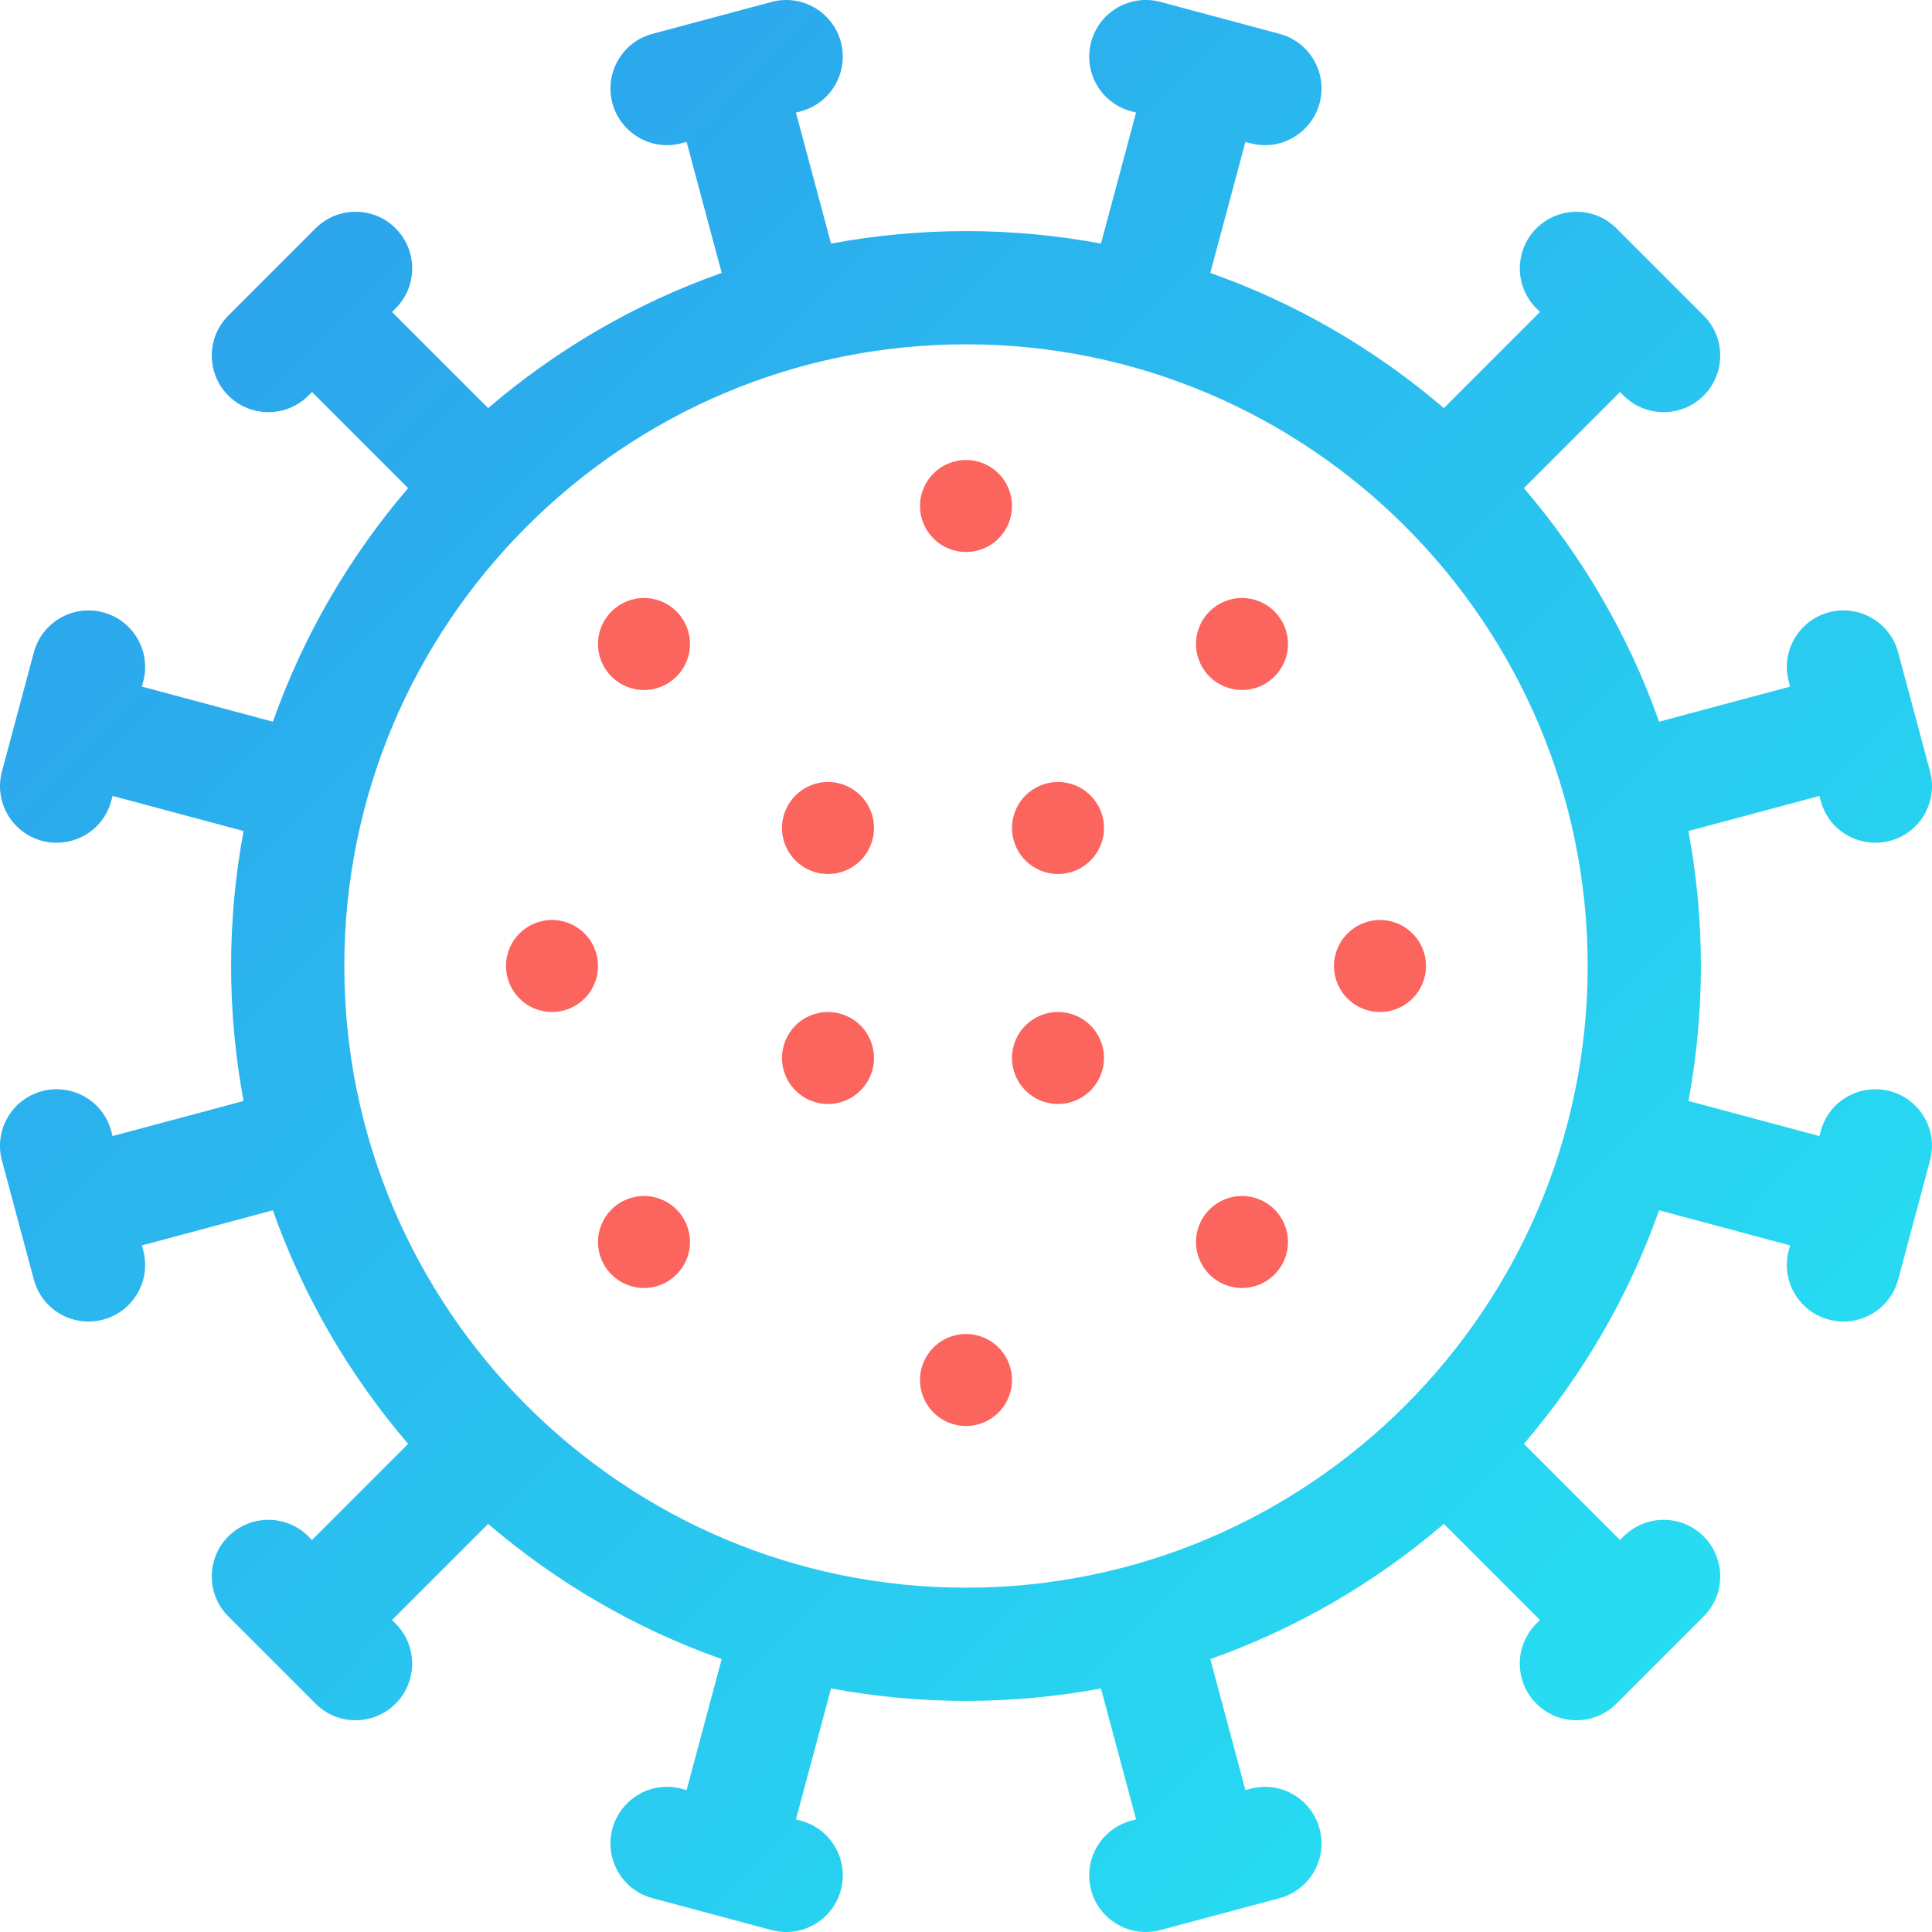
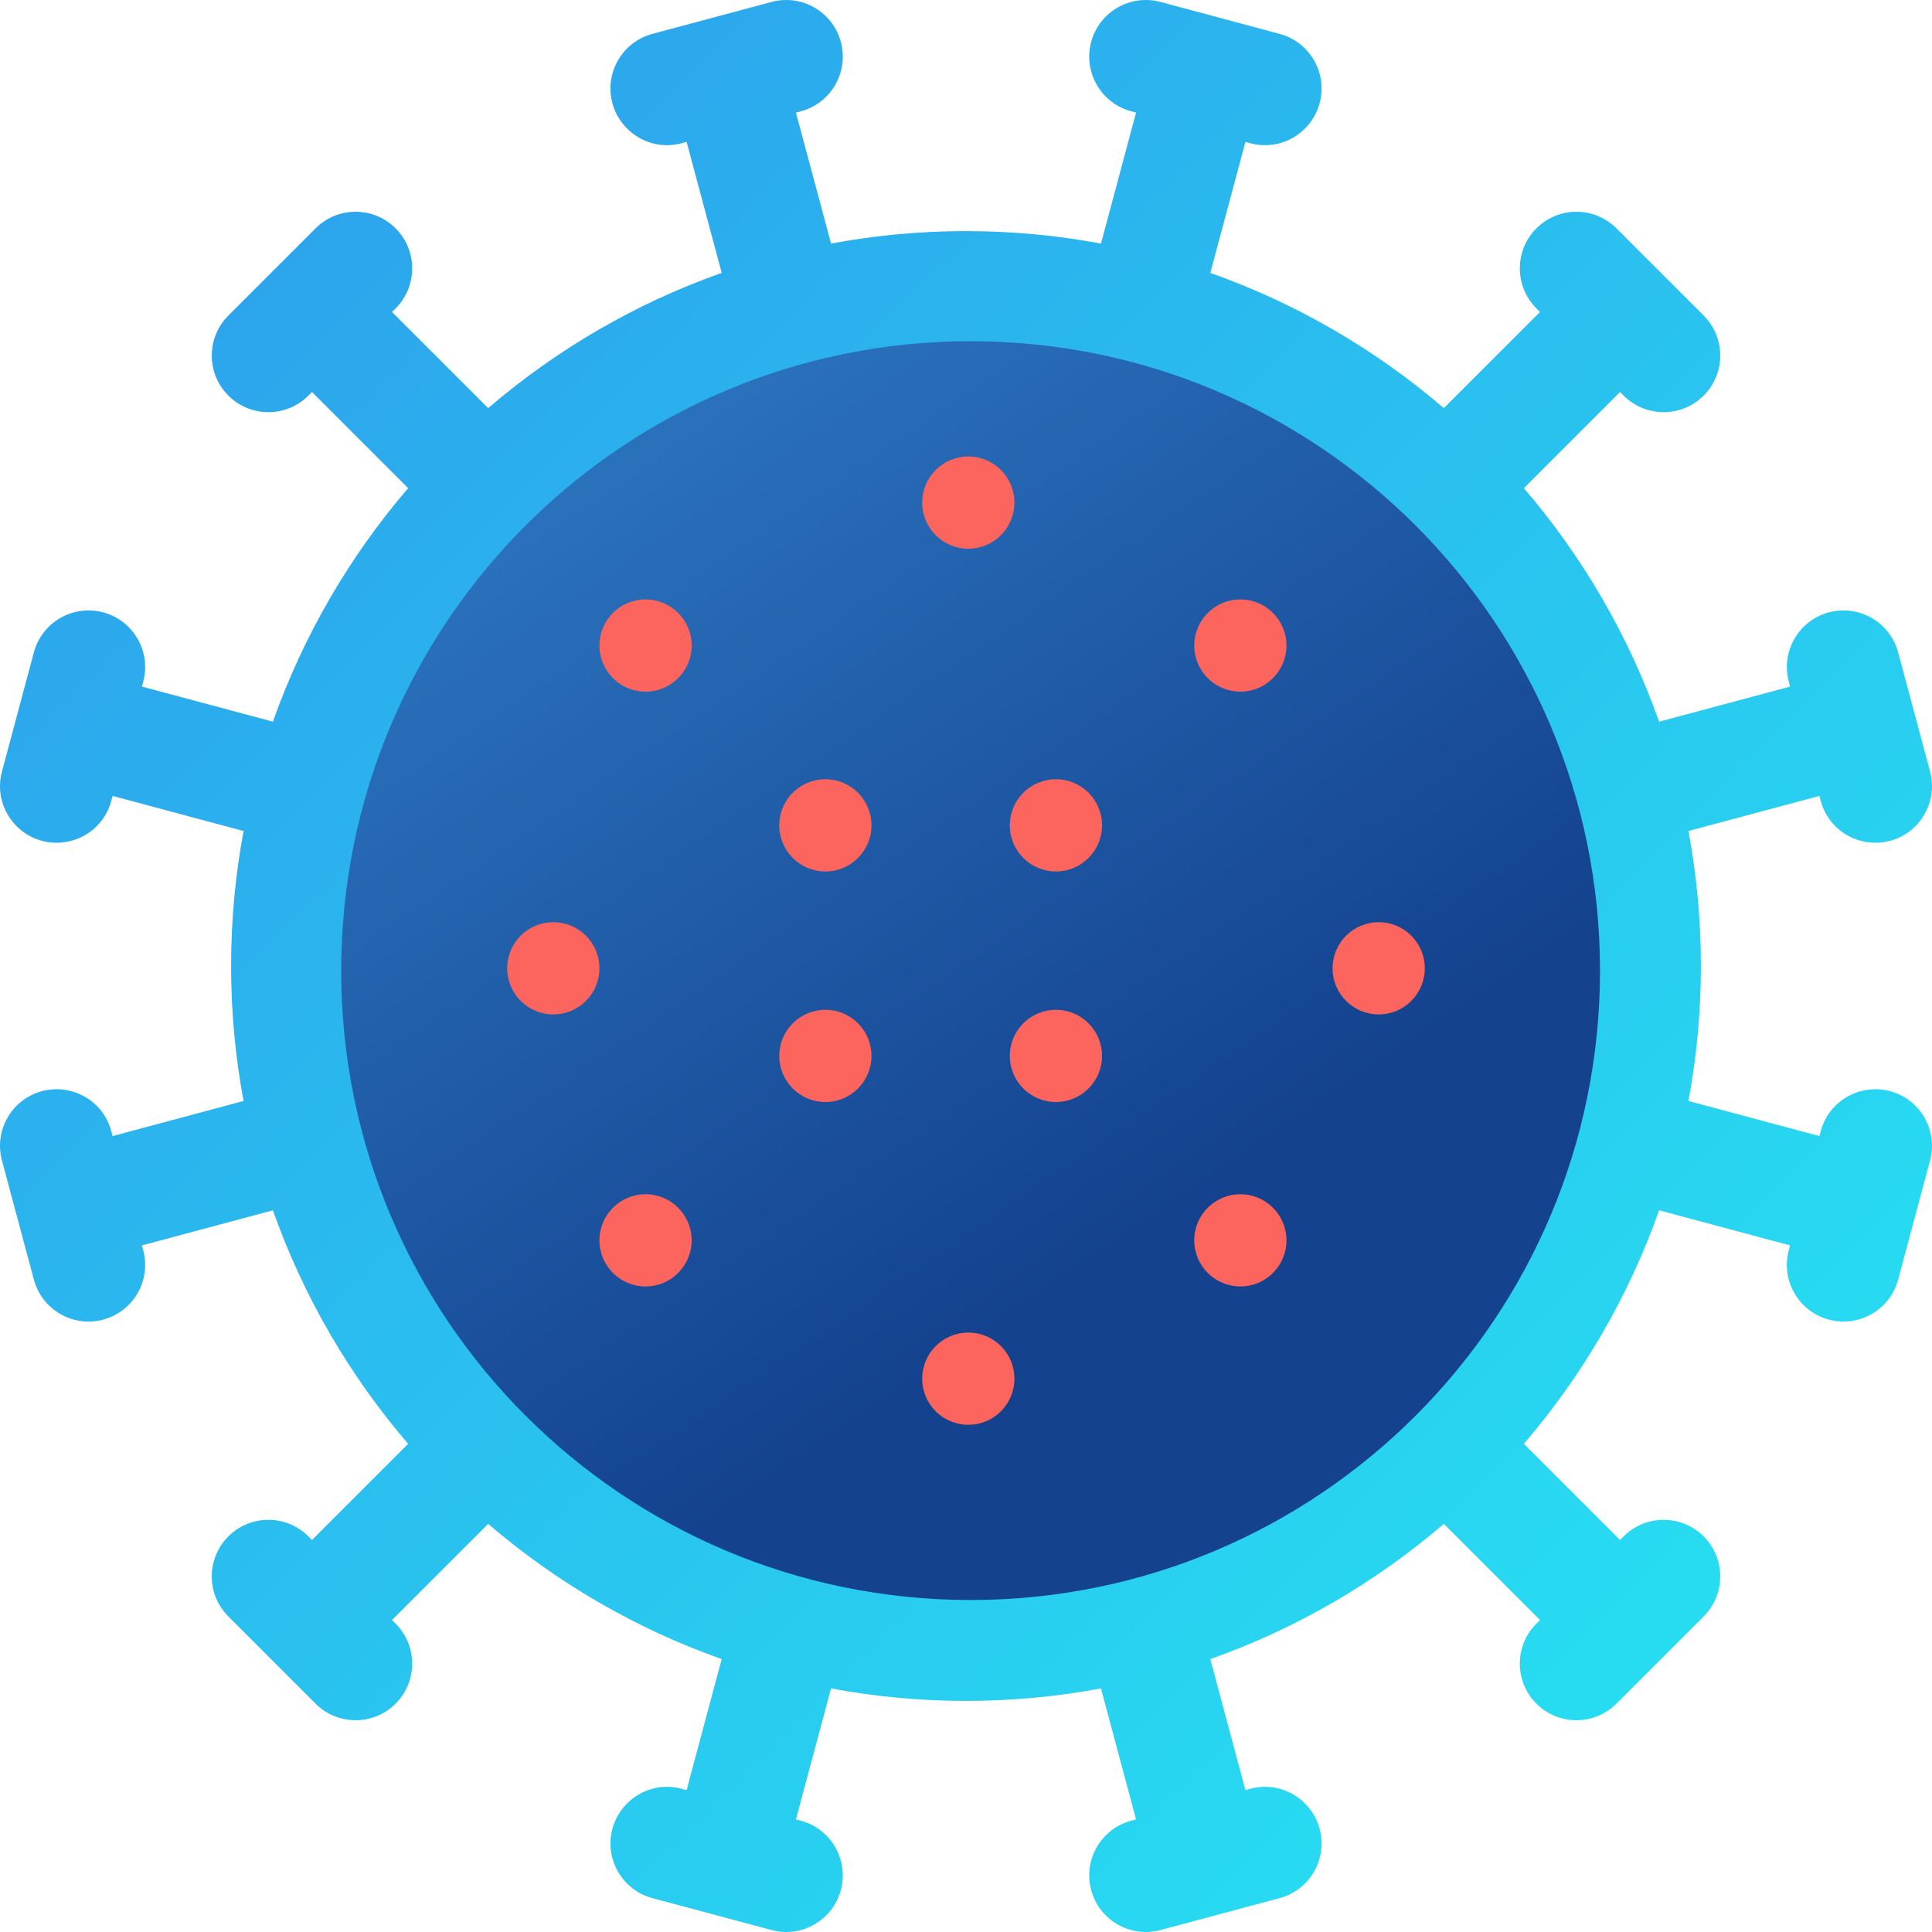
- <svg xmlns="http://www.w3.org/2000/svg" width="42px" height="42px" viewBox="0 0 42 42" version="1.1">
+ <svg xmlns="http://www.w3.org/2000/svg" width="419px" height="419px" viewBox="0 0 419 419" version="1.1">
  <defs>
    <linearGradient x1="0%" y1="0%" x2="102%" y2="101%" id="linearGradient-1">
      <stop stop-color="#2D9AEC" offset="0%" />
      <stop stop-color="#26E9F2" offset="100%" />
    </linearGradient>
+     <linearGradient x1="11.629%" y1="5.052%" x2="58.439%" y2="73.699%" id="linearGradient-2">
+       <stop stop-color="#2D77C2" offset="0%" />
+       <stop stop-color="#14428F" offset="100%" />
+     </linearGradient>
  </defs>
-   <g id="Symbols" stroke="none" stroke-width="1" fill="none" fill-rule="evenodd">
-     <g id="header" transform="translate(-139, -19)" fill-rule="nonzero">
-       <g id="2585189" transform="translate(139, 19)">
-         <path d="M41.088,23.721 C40.455,23.551 39.763,23.911 39.581,24.591 L39.552,24.697 L36.705,23.934 C36.883,22.983 36.976,22.002 36.976,21 C36.976,19.998 36.882,19.017 36.705,18.066 L39.552,17.303 L39.581,17.409 C39.763,18.088 40.455,18.449 41.088,18.279 C41.744,18.103 42.134,17.428 41.958,16.772 L41.264,14.182 C41.088,13.526 40.414,13.136 39.757,13.312 C39.1,13.488 38.711,14.163 38.887,14.819 L38.915,14.926 L36.067,15.689 C35.404,13.812 34.399,12.095 33.128,10.612 L35.218,8.522 L35.296,8.6 C35.776,9.08 36.555,9.081 37.036,8.6 C37.517,8.119 37.517,7.34 37.036,6.86 L35.14,4.964 C34.66,4.484 33.881,4.484 33.4,4.964 C32.92,5.445 32.92,6.224 33.4,6.704 L33.478,6.782 L31.388,8.872 C29.905,7.601 28.188,6.596 26.311,5.933 L27.074,3.085 L27.18,3.113 C27.862,3.296 28.519,2.873 28.687,2.243 C28.863,1.587 28.474,0.912 27.817,0.736 L25.228,0.042 C24.571,-0.134 23.897,0.256 23.721,0.912 C23.545,1.569 23.934,2.244 24.591,2.419 L24.697,2.448 L23.934,5.295 C22.983,5.118 22.002,5.024 21,5.024 C19.998,5.024 19.017,5.118 18.066,5.295 L17.303,2.448 L17.409,2.419 C18.066,2.244 18.455,1.569 18.279,0.912 C18.104,0.256 17.429,-0.134 16.773,0.042 L14.183,0.736 C13.526,0.912 13.137,1.587 13.313,2.243 C13.482,2.873 14.138,3.296 14.82,3.113 L14.926,3.085 L15.689,5.933 C13.812,6.596 12.095,7.601 10.612,8.872 L8.522,6.782 L8.6,6.704 C9.081,6.224 9.081,5.445 8.6,4.964 C8.12,4.483 7.34,4.483 6.86,4.964 L4.964,6.86 C4.484,7.34 4.484,8.119 4.964,8.6 C5.445,9.08 6.224,9.08 6.704,8.6 L6.782,8.522 L8.872,10.612 C7.601,12.095 6.597,13.812 5.933,15.689 L3.085,14.926 L3.113,14.819 C3.289,14.163 2.9,13.488 2.243,13.312 C1.587,13.136 0.912,13.526 0.736,14.182 L0.042,16.772 C-0.134,17.429 0.256,18.103 0.912,18.279 C1.546,18.449 2.237,18.088 2.419,17.409 L2.448,17.303 L5.295,18.066 C5.118,19.017 5.024,19.998 5.024,21 C5.024,22.002 5.118,22.983 5.295,23.934 L2.448,24.697 L2.419,24.591 C2.237,23.911 1.545,23.551 0.912,23.721 C0.256,23.897 -0.134,24.571 0.042,25.228 L0.736,27.817 C0.912,28.474 1.586,28.863 2.243,28.687 C2.9,28.511 3.289,27.837 3.113,27.18 L3.085,27.074 L5.932,26.311 C6.596,28.188 7.601,29.905 8.872,31.388 L6.782,33.478 L6.704,33.4 C6.224,32.92 5.444,32.92 4.964,33.4 C4.483,33.881 4.483,34.66 4.964,35.14 L6.86,37.036 C7.34,37.517 8.119,37.517 8.6,37.036 C9.08,36.555 9.08,35.776 8.6,35.296 L8.522,35.218 L10.612,33.128 C12.095,34.399 13.812,35.404 15.689,36.067 L14.926,38.915 L14.82,38.887 C14.137,38.704 13.481,39.127 13.313,39.757 C13.137,40.413 13.526,41.088 14.183,41.264 L16.772,41.958 C17.429,42.134 18.103,41.744 18.279,41.088 C18.455,40.431 18.066,39.757 17.409,39.581 L17.303,39.552 L18.066,36.705 C19.017,36.882 19.998,36.976 21,36.976 C22.002,36.976 22.982,36.882 23.934,36.705 L24.697,39.552 L24.59,39.581 C23.934,39.757 23.545,40.431 23.72,41.088 C23.896,41.744 24.571,42.134 25.227,41.958 L27.817,41.264 C28.474,41.088 28.863,40.413 28.687,39.757 C28.518,39.127 27.862,38.704 27.18,38.887 L27.074,38.915 L26.311,36.067 C28.188,35.404 29.905,34.399 31.388,33.128 L33.478,35.218 L33.4,35.296 C32.919,35.776 32.919,36.555 33.4,37.036 C33.88,37.517 34.66,37.517 35.14,37.036 L37.036,35.14 C37.516,34.66 37.516,33.881 37.036,33.4 C36.555,32.92 35.776,32.92 35.296,33.4 L35.218,33.478 L33.128,31.388 C34.399,29.905 35.404,28.188 36.067,26.311 L38.915,27.074 L38.886,27.18 C38.711,27.837 39.1,28.511 39.757,28.687 C40.413,28.863 41.088,28.474 41.264,27.817 L41.957,25.228 C42.134,24.571 41.744,23.896 41.088,23.721 Z M21,34.515 C13.548,34.515 7.485,28.452 7.485,21 C7.485,13.548 13.548,7.485 21,7.485 C28.452,7.485 34.515,13.548 34.515,21 C34.515,28.452 28.452,34.515 21,34.515 Z" id="Shape" fill="url(#linearGradient-1)" />
-         <circle id="Oval" fill="#FB655E" cx="21" cy="11" r="1" />
-         <circle id="Oval" fill="#FB655E" cx="21" cy="30" r="1" />
-         <circle id="Oval" fill="#FB655E" cx="18" cy="23" r="1" />
-         <circle id="Oval" fill="#FB655E" cx="23" cy="23" r="1" />
-         <circle id="Oval" fill="#FB655E" cx="23" cy="18" r="1" />
-         <circle id="Oval" fill="#FB655E" cx="18" cy="18" r="1" />
-         <circle id="Oval" fill="#FB655E" cx="30" cy="21" r="1" />
-         <circle id="Oval" fill="#FB655E" cx="12" cy="21" r="1" />
-         <circle id="Oval" fill="#FB655E" cx="27" cy="14" r="1" />
-         <circle id="Oval" fill="#FB655E" cx="14" cy="27" r="1" />
-         <circle id="Oval" fill="#FB655E" cx="27" cy="27" r="1" />
-         <circle id="Oval" fill="#FB655E" cx="14" cy="14" r="1" />
+   <g id="Page-1" stroke="none" stroke-width="1" fill="none" fill-rule="evenodd">
+     <g id="Desktop-HD-Copy-4" transform="translate(-1021, -210)">
+       <g id="2585189" transform="translate(1021, 210)">
+         <path d="M409.9,236.641 C403.582,234.947 396.682,238.545 394.866,245.321 L394.582,246.381 L366.178,238.771 C367.947,229.279 368.882,219.497 368.882,209.5 C368.882,199.502 367.947,189.719 366.177,180.226 L394.581,172.615 L394.865,173.676 C396.681,180.453 403.582,184.049 409.899,182.355 C416.447,180.601 420.334,173.87 418.578,167.321 L411.656,141.486 C409.901,134.938 403.174,131.051 396.622,132.807 C390.073,134.561 386.188,141.293 387.942,147.841 L388.226,148.902 L359.814,156.515 C353.194,137.789 343.173,120.658 330.489,105.871 L351.342,85.019 L352.119,85.795 C356.911,90.589 364.685,90.59 369.478,85.795 C374.272,81.001 374.272,73.229 369.478,68.435 L350.566,49.523 C345.773,44.729 338,44.729 333.206,49.523 C328.412,54.317 328.412,62.089 333.206,66.883 L333.983,67.66 L313.13,88.512 C298.342,75.827 281.21,65.805 262.484,59.186 L270.096,30.775 L271.157,31.059 C277.961,32.883 284.507,28.663 286.191,22.38 C287.945,15.831 284.06,9.1 277.511,7.346 L251.676,0.423 C245.127,-1.332 238.396,2.555 236.642,9.103 C234.888,15.651 238.773,22.382 245.322,24.137 L246.382,24.421 L238.772,52.824 C229.28,51.055 219.498,50.121 209.501,50.121 C199.504,50.121 189.722,51.055 180.23,52.824 L172.619,24.421 L173.679,24.137 C180.228,22.382 184.114,15.651 182.359,9.103 C180.605,2.553 173.874,-1.334 167.326,0.422 L141.491,7.344 C134.942,9.099 131.057,15.83 132.811,22.378 C134.495,28.662 141.042,32.882 147.845,31.058 L148.906,30.774 L156.518,59.184 C137.792,65.804 120.66,75.825 105.872,88.51 L85.019,67.658 L85.796,66.881 C90.59,62.087 90.59,54.315 85.796,49.522 C81.003,44.728 73.23,44.728 68.436,49.522 L49.524,68.434 C44.73,73.228 44.73,81 49.524,85.794 C54.318,90.589 62.091,90.587 66.884,85.794 L67.66,85.017 L88.513,105.87 C75.829,120.658 65.808,137.788 59.188,156.513 L30.776,148.9 L31.06,147.839 C32.814,141.291 28.929,134.56 22.38,132.805 C15.829,131.049 9.101,134.936 7.346,141.485 L0.422,167.322 C-1.332,173.871 2.553,180.602 9.102,182.356 C15.419,184.05 22.32,180.453 24.136,173.677 L24.42,172.616 L52.823,180.227 C51.054,189.72 50.119,199.502 50.119,209.5 C50.119,219.497 51.053,229.279 52.823,238.772 L24.419,246.382 L24.135,245.322 C22.319,238.545 15.418,234.948 9.101,236.642 C2.552,238.397 -1.333,245.128 0.421,251.676 L7.344,277.511 C9.099,284.06 15.826,287.947 22.378,286.191 C28.926,284.436 32.812,277.705 31.057,271.157 L30.773,270.096 L59.184,262.484 C65.804,281.21 75.825,298.342 88.51,313.13 L67.657,333.983 L66.88,333.206 C62.088,328.413 54.314,328.411 49.52,333.206 C44.726,338 44.726,345.772 49.52,350.566 L68.433,369.478 C73.226,374.272 80.999,374.272 85.793,369.478 C90.587,364.684 90.587,356.913 85.793,352.119 L85.016,351.342 L105.869,330.49 C120.657,343.175 137.789,353.196 156.515,359.816 L148.903,388.226 L147.842,387.942 C141.038,386.119 134.491,390.338 132.808,396.622 C131.054,403.17 134.939,409.901 141.488,411.656 L167.322,418.578 C173.872,420.334 180.603,416.447 182.357,409.899 C184.111,403.35 180.226,396.619 173.677,394.865 L172.616,394.581 L180.227,366.177 C189.719,367.946 199.501,368.881 209.498,368.881 C219.495,368.881 229.277,367.946 238.769,366.177 L246.38,394.581 L245.319,394.865 C238.771,396.619 234.885,403.35 236.64,409.899 C238.394,416.447 245.125,420.334 251.674,418.578 L277.509,411.656 C284.057,409.901 287.943,403.17 286.188,396.622 C284.505,390.338 277.958,386.118 271.154,387.942 L270.094,388.226 L262.481,359.816 C281.208,353.196 298.339,343.175 313.128,330.49 L333.981,351.342 L333.204,352.119 C328.41,356.913 328.41,364.684 333.204,369.478 C337.997,374.272 345.77,374.272 350.564,369.478 L369.476,350.566 C374.27,345.772 374.27,338 369.476,333.206 C364.682,328.411 356.908,328.413 352.116,333.206 L351.34,333.983 L330.487,313.13 C343.171,298.342 353.193,281.21 359.813,262.484 L388.223,270.096 L387.939,271.157 C386.184,277.705 390.07,284.436 396.619,286.191 C403.17,287.947 409.898,284.06 411.653,277.511 L418.575,251.676 C420.334,245.127 416.448,238.396 409.9,236.641 Z M209.501,344.331 C135.155,344.331 74.67,283.846 74.67,209.5 C74.67,135.155 135.155,74.67 209.501,74.67 C283.846,74.67 344.331,135.155 344.331,209.5 C344.331,283.846 283.846,344.331 209.501,344.331 Z" id="Shape" fill="url(#linearGradient-1)" fill-rule="nonzero" />
+         <circle id="Oval-2" fill="url(#linearGradient-2)" cx="210.5" cy="210.5" r="136.5" />
+         <circle id="Oval" fill="#FB655E" fill-rule="nonzero" cx="210" cy="109" r="10" />
+         <circle id="Oval" fill="#FB655E" fill-rule="nonzero" cx="210" cy="299" r="10" />
+         <circle id="Oval" fill="#FB655E" fill-rule="nonzero" cx="179" cy="229" r="10" />
+         <circle id="Oval" fill="#FB655E" fill-rule="nonzero" cx="229" cy="229" r="10" />
+         <circle id="Oval" fill="#FB655E" fill-rule="nonzero" cx="229" cy="179" r="10" />
+         <circle id="Oval" fill="#FB655E" fill-rule="nonzero" cx="179" cy="179" r="10" />
+         <circle id="Oval" fill="#FB655E" fill-rule="nonzero" cx="299" cy="210" r="10" />
+         <circle id="Oval" fill="#FB655E" fill-rule="nonzero" cx="120" cy="210" r="10" />
+         <circle id="Oval" fill="#FB655E" fill-rule="nonzero" cx="269" cy="140" r="10" />
+         <circle id="Oval" fill="#FB655E" fill-rule="nonzero" cx="140" cy="269" r="10" />
+         <circle id="Oval" fill="#FB655E" fill-rule="nonzero" cx="269" cy="269" r="10" />
+         <circle id="Oval" fill="#FB655E" fill-rule="nonzero" cx="140" cy="140" r="10" />
      </g>
    </g>
  </g>
</svg>
